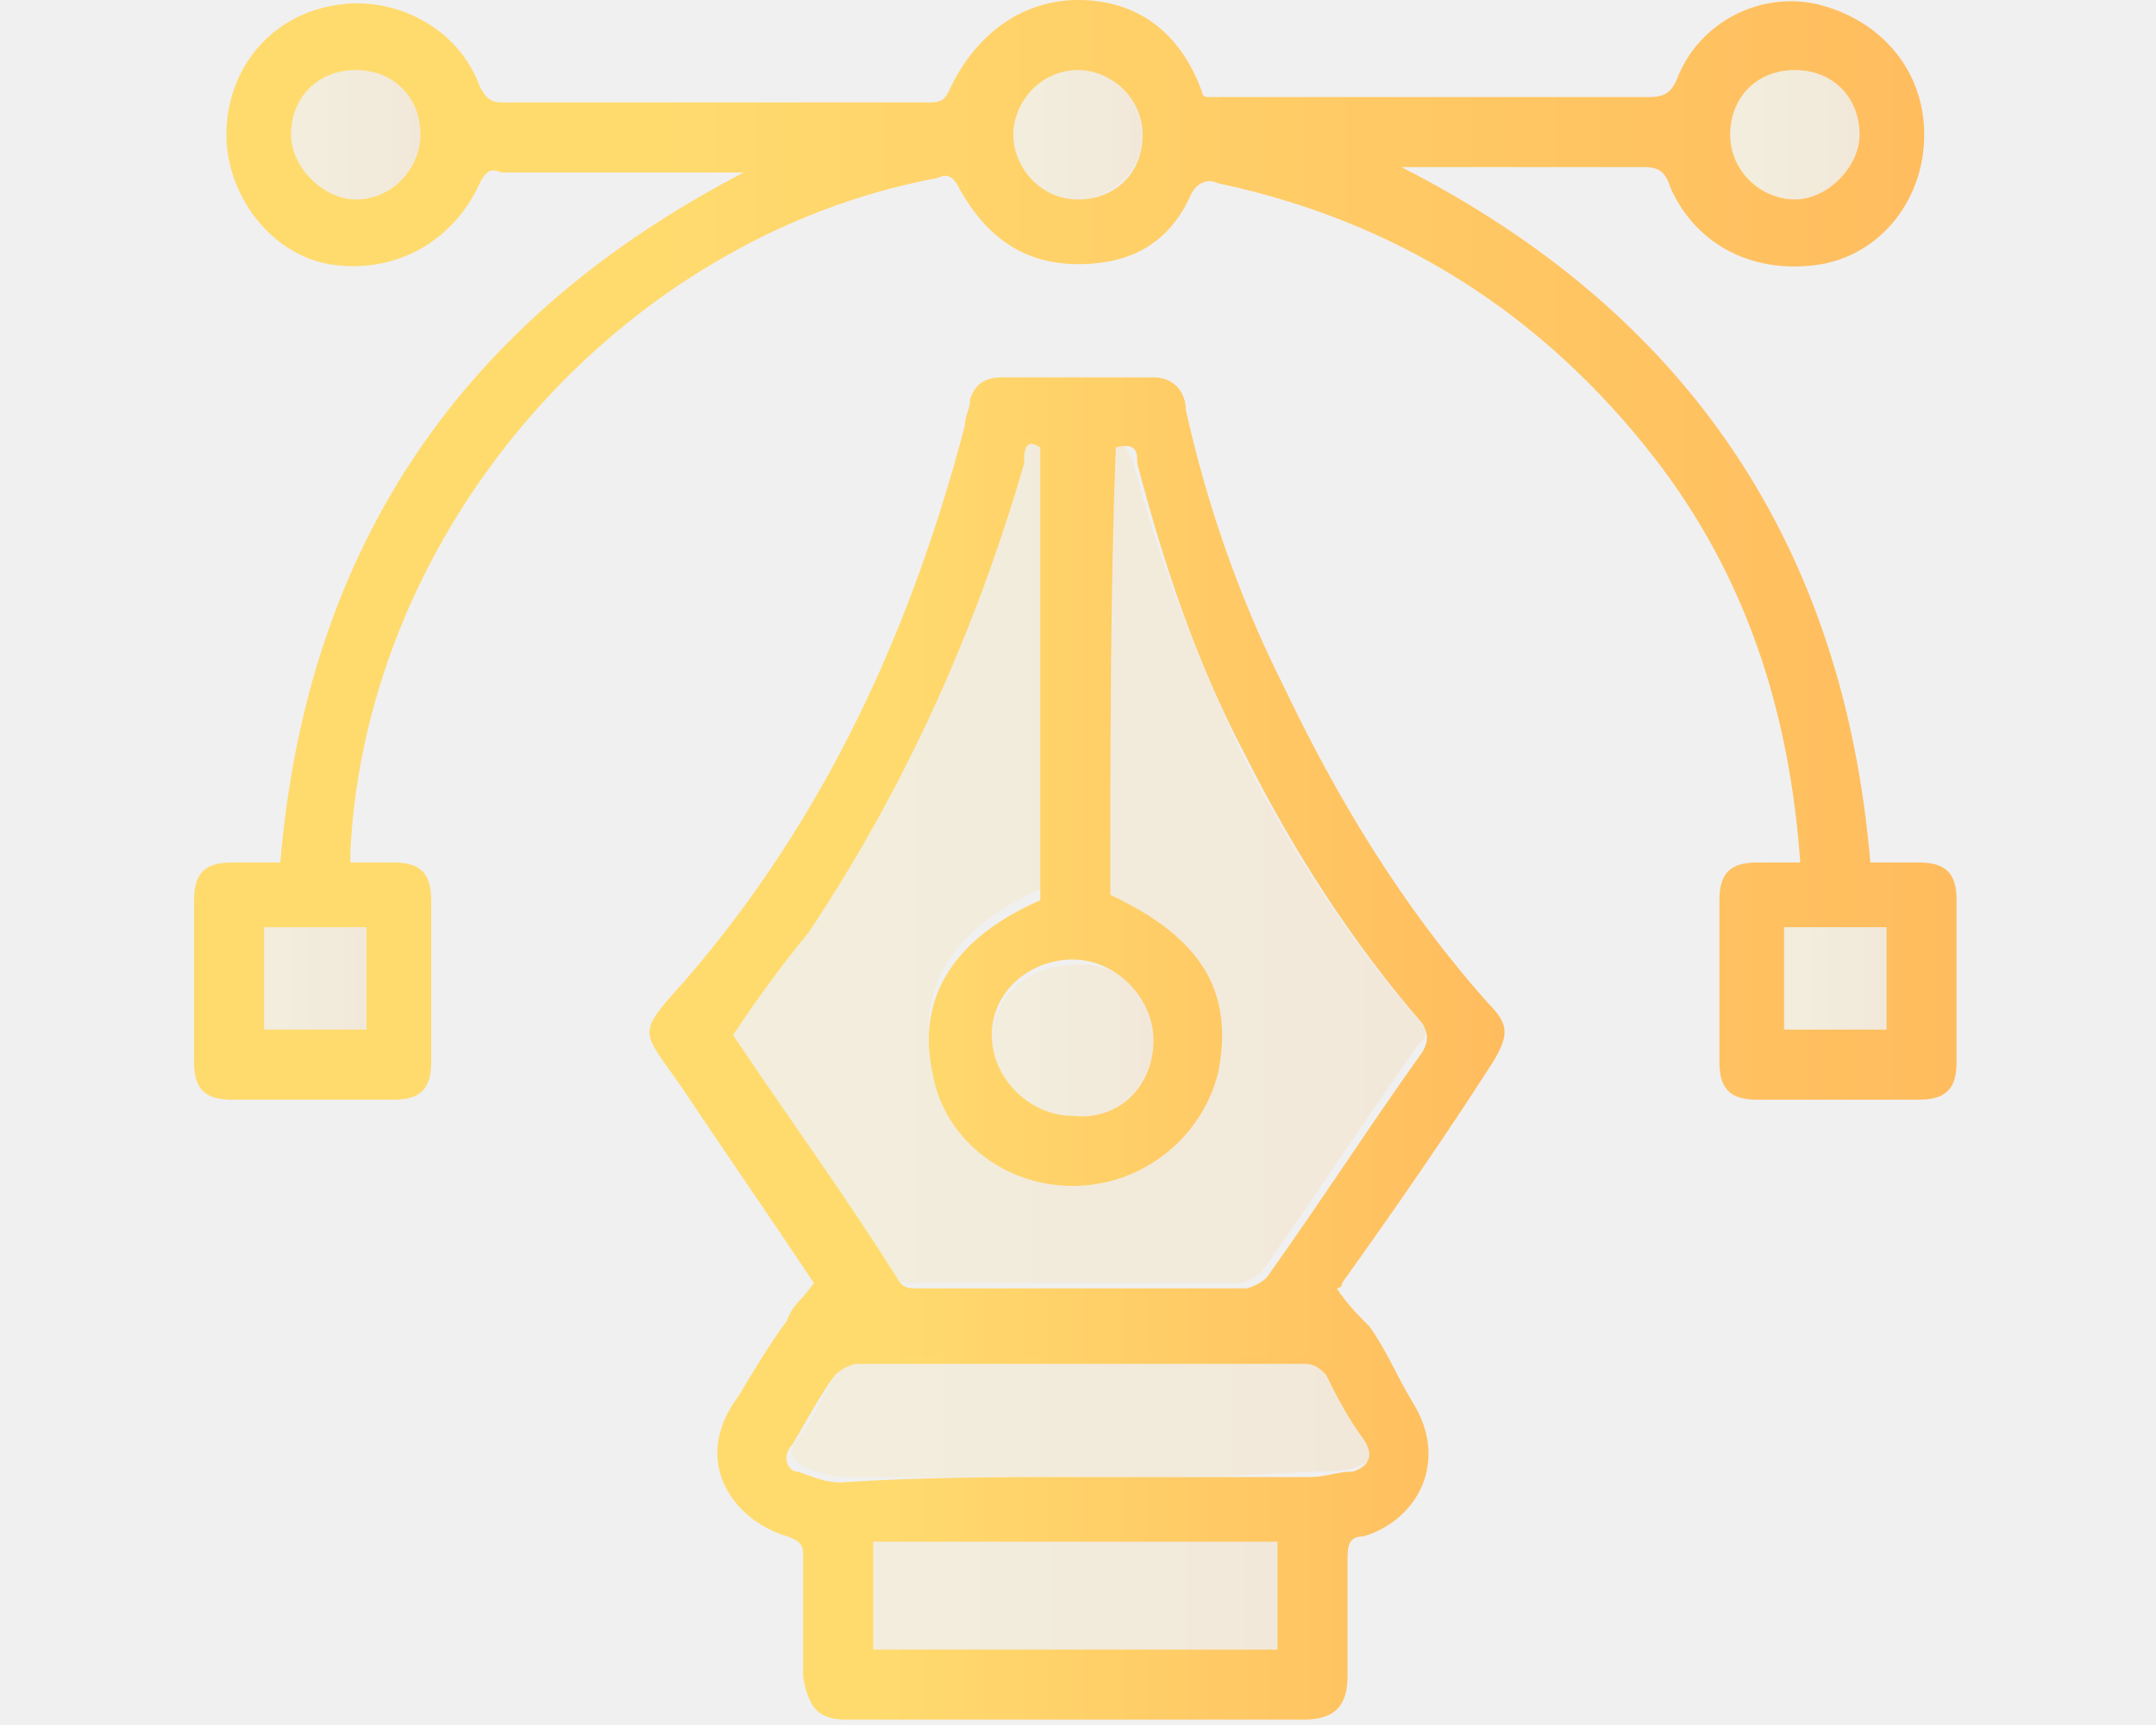
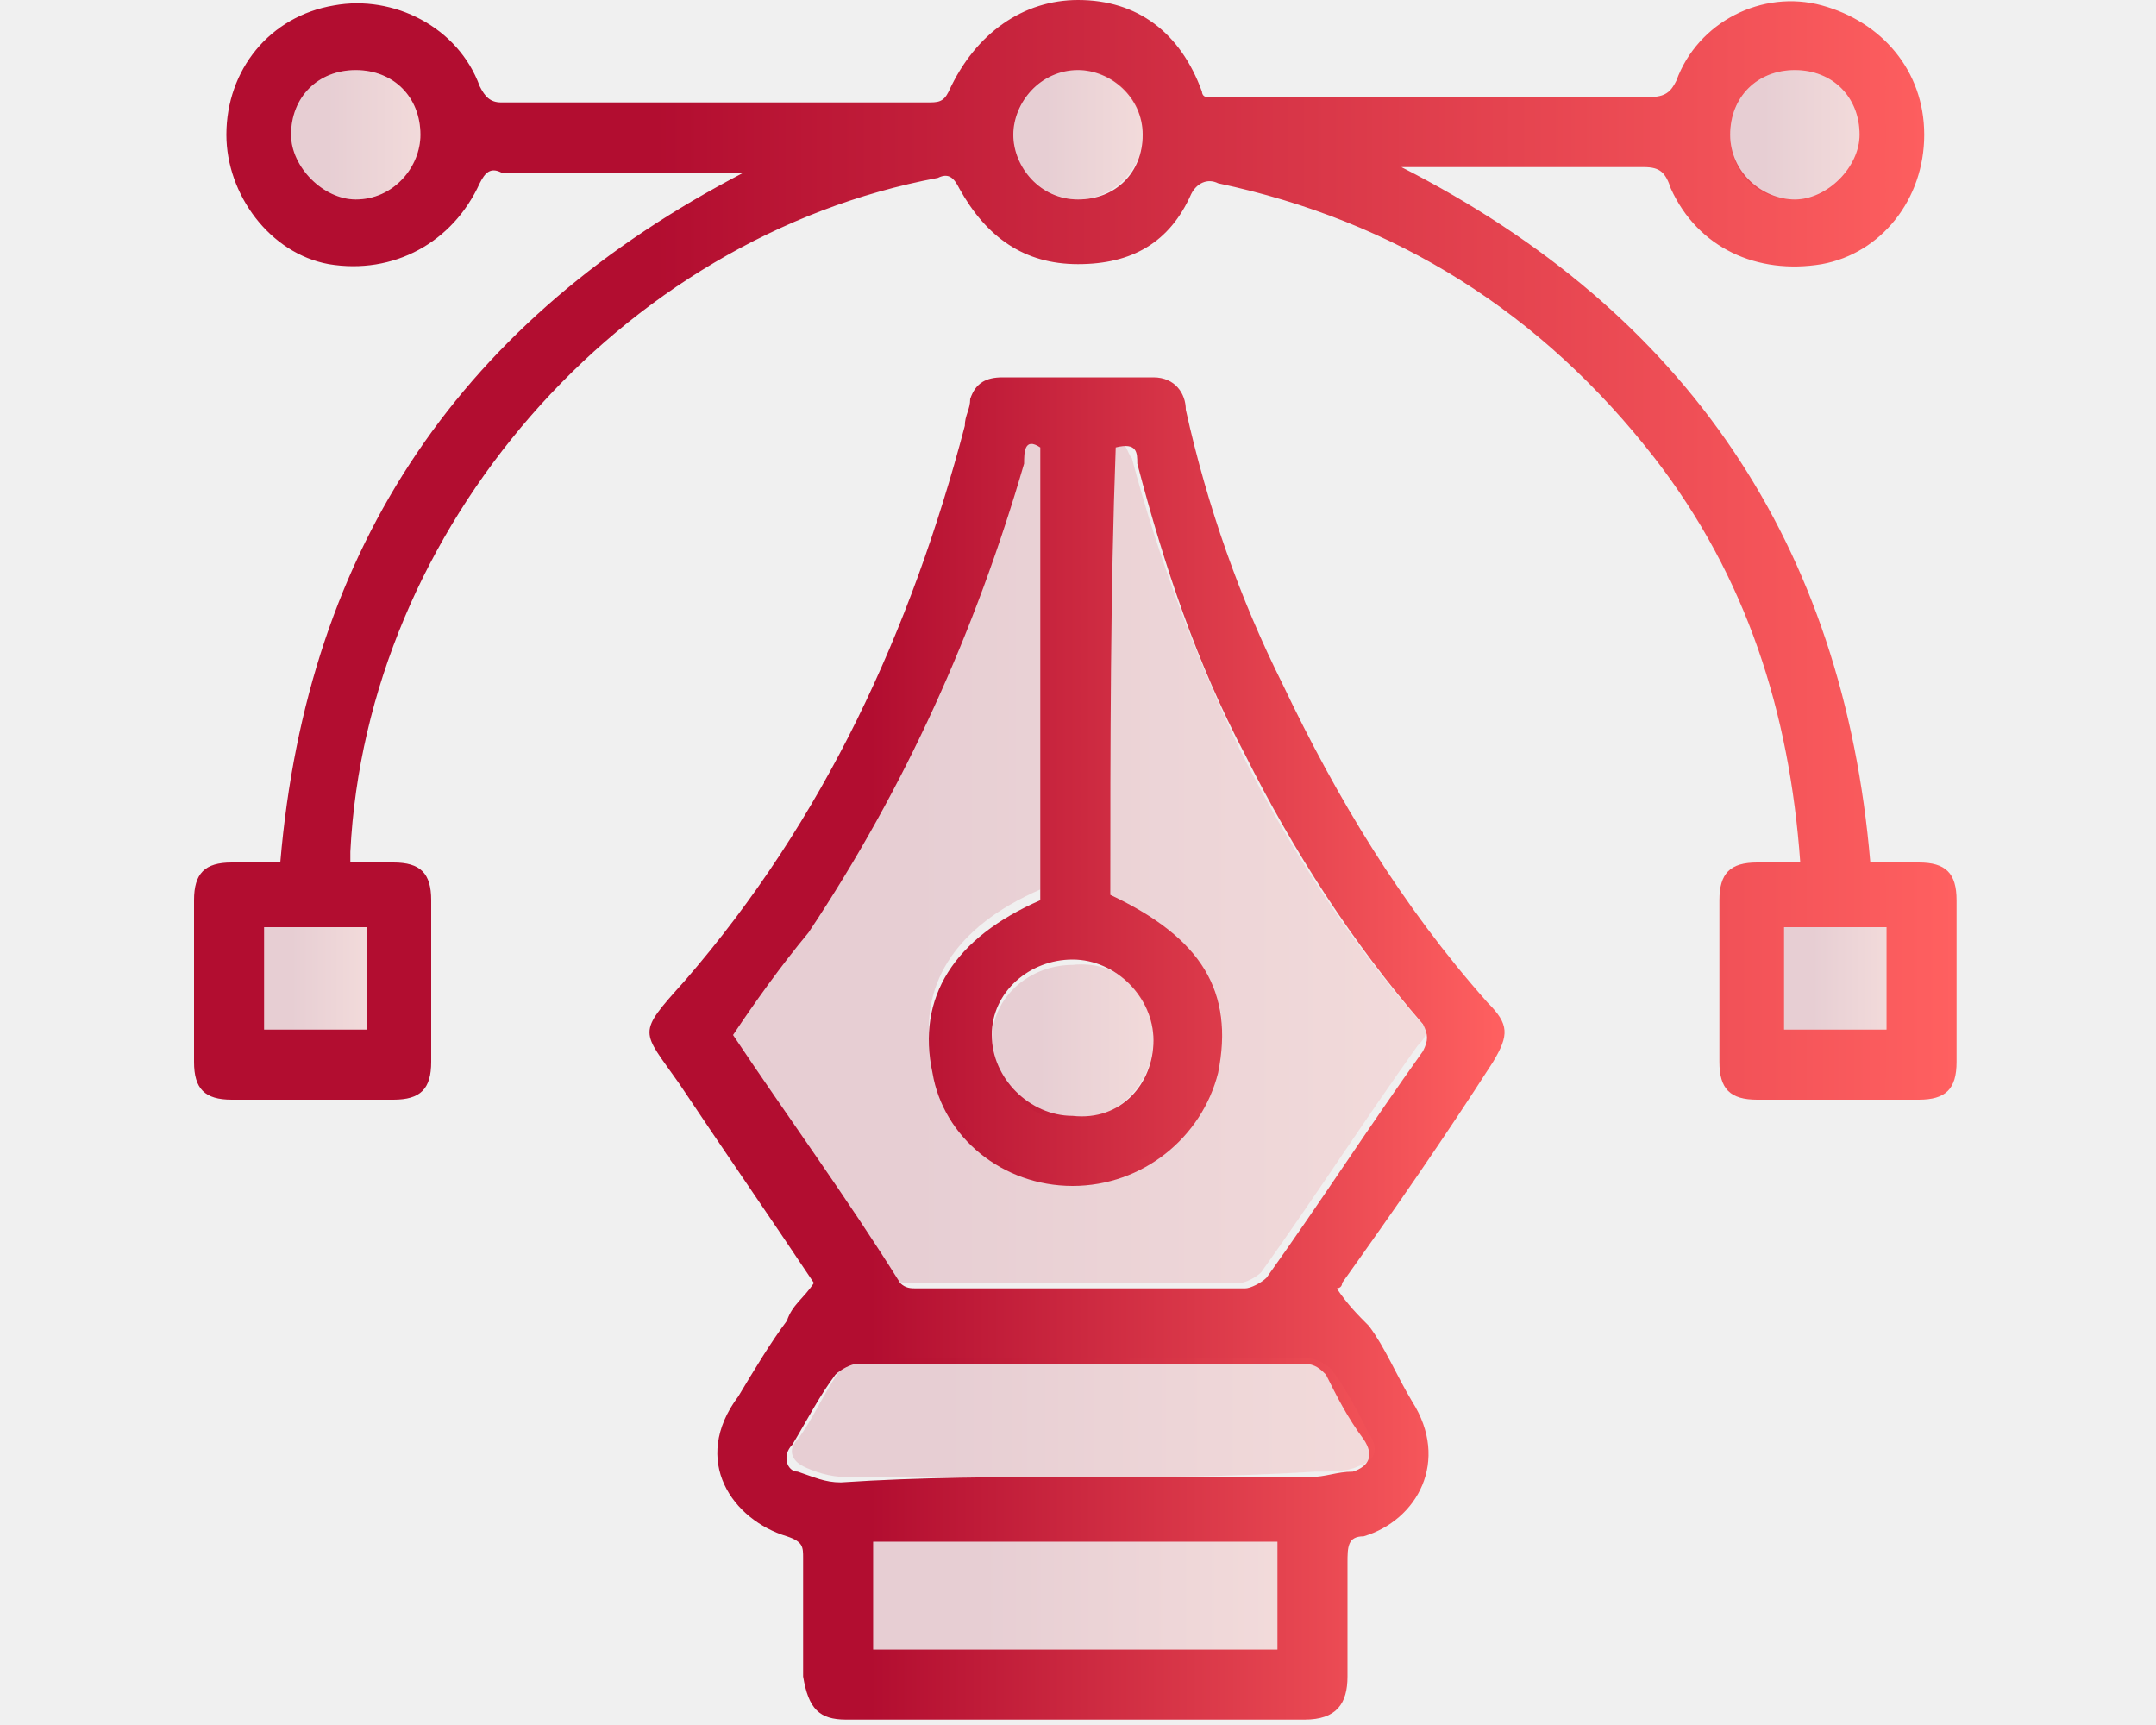
<svg xmlns="http://www.w3.org/2000/svg" version="1.1" id="Layer_1" x="0px" y="0px" viewBox="0 0 40 32" style="enable-background:new 0 0 40 32;" xml:space="preserve">
  <style type="text/css">
	.st0{opacity:0.15;fill-rule:evenodd;clip-rule:evenodd;fill:url(#SVGID_1_);enable-background:new    ;}
	.st1{fill:url(#SVGID_2_);}
	.st2{fill:url(#SVGID_3_);}
	.st3{fill:url(#SVGID_4_);}
	.st4{fill:url(#SVGID_5_);}
	.st5{fill:url(#SVGID_6_);}
	.st6{fill:url(#SVGID_7_);}
	.st7{fill:url(#SVGID_8_);}
	.st8{fill:url(#SVGID_9_);}
	.st9{fill:url(#SVGID_10_);}
	.st10{fill:url(#SVGID_11_);}
- 	.st11{opacity:0.15;fill:url(#SVGID_12_);enable-background:new    ;}
+ 	.st11{opacity:0.15;fill:url(#SVGID_12_);}
	.st12{fill:url(#SVGID_13_);}
- 	.st13{opacity:0.15;fill:url(#SVGID_14_);enable-background:new    ;}
- 	.st14{opacity:0.15;fill:url(#SVGID_15_);enable-background:new    ;}
+ 	.st13{opacity:0.15;fill:url(#SVGID_14_);}
+ 	.st14{opacity:0.15;fill:url(#SVGID_15_);}
	.st15{fill:url(#SVGID_16_);}
	.st16{fill:url(#SVGID_17_);}
	.st17{fill:url(#SVGID_18_);}
	.st18{fill:url(#SVGID_19_);}
	.st19{fill:url(#SVGID_20_);}
	.st20{fill:url(#SVGID_21_);}
	.st21{fill:url(#SVGID_22_);}
	.st22{fill:url(#SVGID_23_);}
	.st23{fill:url(#SVGID_24_);}
- 	.st24{opacity:0.15;fill:url(#SVGID_25_);enable-background:new    ;}
- 	.st25{opacity:0.15;fill:url(#SVGID_26_);enable-background:new    ;}
- 	.st26{opacity:0.15;fill:url(#SVGID_27_);enable-background:new    ;}
+ 	.st24{opacity:0.15;fill:url(#SVGID_25_);}
+ 	.st25{opacity:0.15;fill:url(#SVGID_26_);}
+ 	.st26{opacity:0.15;fill:url(#SVGID_27_);}
	.st27{fill:url(#SVGID_28_);}
	.st28{fill:url(#SVGID_29_);}
- 	.st29{opacity:0.15;fill:url(#SVGID_30_);enable-background:new    ;}
- 	.st30{opacity:0.15;fill:url(#SVGID_31_);enable-background:new    ;}
- 	.st31{opacity:0.15;fill:url(#SVGID_32_);enable-background:new    ;}
- 	.st32{opacity:0.15;fill:url(#SVGID_33_);enable-background:new    ;}
- 	.st33{opacity:0.15;fill:url(#SVGID_34_);enable-background:new    ;}
- 	.st34{opacity:0.15;fill:url(#SVGID_35_);enable-background:new    ;}
- 	.st35{opacity:0.15;fill:url(#SVGID_36_);enable-background:new    ;}
- 	.st36{opacity:0.15;fill:url(#SVGID_37_);enable-background:new    ;}
- 	.st37{opacity:0.15;fill:url(#SVGID_38_);enable-background:new    ;}
+ 	.st29{opacity:0.15;fill:url(#SVGID_30_);}
+ 	.st30{opacity:0.15;fill:url(#SVGID_31_);}
+ 	.st31{opacity:0.15;fill:url(#SVGID_32_);}
+ 	.st32{opacity:0.15;fill:url(#SVGID_33_);}
+ 	.st33{opacity:0.15;fill:url(#SVGID_34_);}
+ 	.st34{opacity:0.15;fill:url(#SVGID_35_);}
+ 	.st35{opacity:0.15;fill:url(#SVGID_36_);}
+ 	.st36{opacity:0.15;fill:url(#SVGID_37_);}
+ 	.st37{opacity:0.15;fill:url(#SVGID_38_);}
	.st38{fill:url(#SVGID_39_);}
- 	.st39{opacity:0.15;fill:url(#SVGID_40_);enable-background:new    ;}
- 	.st40{opacity:0.15;fill:url(#SVGID_41_);enable-background:new    ;}
+ 	.st39{opacity:0.15;fill:url(#SVGID_40_);}
+ 	.st40{opacity:0.15;fill:url(#SVGID_41_);}
	.st41{fill:url(#SVGID_42_);}
	.st42{fill:url(#SVGID_43_);}
	.st43{fill:url(#SVGID_44_);}
	.st44{fill:url(#SVGID_45_);}
	.st45{fill:url(#SVGID_46_);}
	.st46{fill:url(#SVGID_47_);}
	.st47{fill:url(#SVGID_48_);}
- 	.st48{opacity:0.15;fill:url(#SVGID_49_);enable-background:new    ;}
- 	.st49{opacity:0.15;fill:url(#SVGID_50_);enable-background:new    ;}
+ 	.st48{opacity:0.15;fill:url(#SVGID_49_);}
+ 	.st49{opacity:0.15;fill:url(#SVGID_50_);}
	.st50{fill:url(#SVGID_51_);}
	.st51{fill:url(#SVGID_52_);}
	.st52{fill:url(#SVGID_53_);}
	.st53{fill:url(#SVGID_54_);}
- 	.st54{opacity:0.15;fill:url(#SVGID_55_);enable-background:new    ;}
- 	.st55{opacity:0.15;fill:url(#SVGID_56_);enable-background:new    ;}
- 	.st56{opacity:0.15;fill:url(#SVGID_57_);enable-background:new    ;}
- 	.st57{opacity:0.15;fill:url(#SVGID_58_);enable-background:new    ;}
- 	.st58{opacity:0.15;fill:url(#SVGID_59_);enable-background:new    ;}
- 	.st59{opacity:0.15;fill:url(#SVGID_60_);enable-background:new    ;}
- 	.st60{opacity:0.15;fill:url(#SVGID_61_);enable-background:new    ;}
- 	.st61{opacity:0.15;fill:url(#SVGID_62_);enable-background:new    ;}
- 	.st62{opacity:0.15;fill:url(#SVGID_63_);enable-background:new    ;}
- 	.st63{opacity:0.15;fill:url(#SVGID_64_);enable-background:new    ;}
- 	.st64{opacity:0.15;fill:url(#SVGID_65_);enable-background:new    ;}
+ 	.st54{opacity:0.15;fill:url(#SVGID_55_);}
+ 	.st55{opacity:0.15;fill:url(#SVGID_56_);}
+ 	.st56{opacity:0.15;fill:url(#SVGID_57_);}
+ 	.st57{opacity:0.15;fill:url(#SVGID_58_);}
+ 	.st58{opacity:0.15;fill:url(#SVGID_59_);}
+ 	.st59{opacity:0.15;fill:url(#SVGID_60_);}
+ 	.st60{opacity:0.15;fill:url(#SVGID_61_);}
+ 	.st61{opacity:0.15;fill:url(#SVGID_62_);}
+ 	.st62{opacity:0.15;fill:url(#SVGID_63_);}
+ 	.st63{opacity:0.15;fill:url(#SVGID_64_);}
+ 	.st64{opacity:0.15;fill:url(#SVGID_65_);}
	.st65{fill:url(#SVGID_66_);}
	.st66{fill:url(#SVGID_67_);}
	.st67{fill:url(#SVGID_68_);}
	.st68{fill:url(#SVGID_69_);}
	.st69{fill:url(#SVGID_70_);}
	.st70{fill:url(#SVGID_71_);}
	.st71{fill:url(#SVGID_72_);}
	.st72{fill:url(#SVGID_73_);}
	.st73{fill:url(#SVGID_74_);}
	.st74{fill:url(#SVGID_75_);}
	.st75{fill:url(#SVGID_76_);}
	.st76{fill:url(#SVGID_77_);}
	.st77{fill:url(#SVGID_78_);}
	.st78{fill:url(#SVGID_79_);}
- 	.st79{opacity:0.15;fill:url(#SVGID_80_);enable-background:new    ;}
- 	.st80{opacity:0.15;fill:url(#SVGID_81_);enable-background:new    ;}
- 	.st81{opacity:0.15;fill:url(#SVGID_82_);enable-background:new    ;}
- 	.st82{opacity:0.15;fill:url(#SVGID_83_);enable-background:new    ;}
+ 	.st79{opacity:0.15;fill:url(#SVGID_80_);}
+ 	.st80{opacity:0.15;fill:url(#SVGID_81_);}
+ 	.st81{opacity:0.15;fill:url(#SVGID_82_);}
+ 	.st82{opacity:0.15;fill:url(#SVGID_83_);}
	.st83{fill:url(#SVGID_84_);}
	.st84{fill:url(#SVGID_85_);}
	.st85{fill:url(#SVGID_86_);}
	.st86{fill:url(#SVGID_87_);}
	.st87{fill:url(#SVGID_88_);}
	.st88{fill:url(#SVGID_89_);}
	.st89{fill:url(#SVGID_90_);}
	.st90{fill:url(#SVGID_91_);}
	.st91{fill:url(#SVGID_92_);}
	.st92{fill:url(#SVGID_93_);}
	.st93{fill:url(#SVGID_94_);}
- 	.st94{opacity:0.15;fill:url(#SVGID_95_);enable-background:new    ;}
- 	.st95{opacity:0.15;fill:url(#SVGID_96_);enable-background:new    ;}
+ 	.st94{opacity:0.15;fill:url(#SVGID_95_);}
+ 	.st95{opacity:0.15;fill:url(#SVGID_96_);}
	.st96{fill:url(#SVGID_97_);}
	.st97{fill:url(#SVGID_98_);}
- 	.st98{opacity:0.15;fill:url(#SVGID_99_);enable-background:new    ;}
- 	.st99{opacity:0.15;fill:url(#SVGID_100_);enable-background:new    ;}
- 	.st100{opacity:0.15;fill:url(#SVGID_101_);enable-background:new    ;}
- 	.st101{opacity:0.15;fill:url(#SVGID_102_);enable-background:new    ;}
- 	.st102{opacity:0.15;fill:url(#SVGID_103_);enable-background:new    ;}
+ 	.st98{opacity:0.15;fill:url(#SVGID_99_);}
+ 	.st99{opacity:0.15;fill:url(#SVGID_100_);}
+ 	.st100{opacity:0.15;fill:url(#SVGID_101_);}
+ 	.st101{fill:url(#SVGID_102_);}
+ 	.st102{fill:url(#SVGID_103_);}
	.st103{fill:url(#SVGID_104_);}
- 	.st104{fill:url(#SVGID_105_);}
- 	.st105{fill:url(#SVGID_106_);}
- 	.st106{opacity:0.15;fill:url(#SVGID_107_);enable-background:new    ;}
- 	.st107{opacity:0.15;fill:url(#SVGID_108_);enable-background:new    ;}
- 	.st108{opacity:0.15;fill:url(#SVGID_109_);enable-background:new    ;}
+ 	.st104{opacity:0.15;fill:url(#SVGID_105_);}
+ 	.st105{opacity:0.15;fill:url(#SVGID_106_);}
+ 	.st106{opacity:0.15;fill:url(#SVGID_107_);}
+ 	.st107{fill:url(#SVGID_108_);}
+ 	.st108{fill:url(#SVGID_109_);}
+ 	.st109{fill:url(#SVGID_110_);}
+ 	.st110{fill:url(#SVGID_111_);}
+ 	.st111{fill:url(#SVGID_112_);}
+ 	.st112{fill:url(#SVGID_113_);}
+ 	.st113{fill:url(#SVGID_114_);}
+ 	.st114{fill:url(#SVGID_115_);}
+ 	.st115{fill:url(#SVGID_116_);}
+ 	.st116{fill:url(#SVGID_117_);}
+ 	.st117{fill:url(#SVGID_118_);}
+ 	.st118{fill:url(#SVGID_119_);}
+ 	.st119{fill:url(#SVGID_120_);}
+ 	.st120{fill:url(#SVGID_121_);}
+ 	.st121{fill:#1F9BEF;}
+ 	.st122{fill:url(#SVGID_122_);}
+ 	.st123{fill:url(#SVGID_123_);}
+ 	.st124{fill:#FFFFFF;}
+ 	.st125{fill:url(#SVGID_124_);}
+ 	.st126{fill:url(#SVGID_125_);}
+ 	.st127{fill:url(#SVGID_126_);}
+ 	.st128{opacity:0.15;fill:url(#SVGID_127_);enable-background:new    ;}
+ 	.st129{fill:url(#SVGID_128_);}
+ 	.st130{opacity:0.15;fill:url(#SVGID_129_);enable-background:new    ;}
+ 	.st131{opacity:0.15;fill:url(#SVGID_130_);enable-background:new    ;}
+ 	.st132{fill:url(#SVGID_131_);}
+ 	.st133{fill:url(#SVGID_132_);}
+ 	.st134{fill:url(#SVGID_133_);}
+ 	.st135{fill:url(#SVGID_134_);}
+ 	.st136{fill:url(#SVGID_135_);}
+ 	.st137{fill:url(#SVGID_136_);}
+ 	.st138{fill:url(#SVGID_137_);}
+ 	.st139{fill:url(#SVGID_138_);}
+ 	.st140{fill:url(#SVGID_139_);}
+ 	.st141{opacity:0.15;fill:url(#SVGID_140_);enable-background:new    ;}
+ 	.st142{opacity:0.15;fill:url(#SVGID_141_);enable-background:new    ;}
+ 	.st143{opacity:0.15;fill:url(#SVGID_142_);enable-background:new    ;}
+ 	.st144{fill:url(#SVGID_143_);}
+ 	.st145{fill:url(#SVGID_144_);}
+ 	.st146{opacity:0.15;fill:url(#SVGID_145_);enable-background:new    ;}
+ 	.st147{opacity:0.15;fill:url(#SVGID_146_);enable-background:new    ;}
+ 	.st148{opacity:0.15;fill:url(#SVGID_147_);enable-background:new    ;}
+ 	.st149{opacity:0.15;fill:url(#SVGID_148_);enable-background:new    ;}
+ 	.st150{opacity:0.15;fill:url(#SVGID_149_);enable-background:new    ;}
+ 	.st151{opacity:0.15;fill:url(#SVGID_150_);enable-background:new    ;}
+ 	.st152{opacity:0.15;fill:url(#SVGID_151_);enable-background:new    ;}
+ 	.st153{opacity:0.15;fill:url(#SVGID_152_);enable-background:new    ;}
+ 	.st154{opacity:0.15;fill:url(#SVGID_153_);enable-background:new    ;}
+ 	.st155{fill:url(#SVGID_154_);}
+ 	.st156{opacity:0.15;fill:url(#SVGID_155_);enable-background:new    ;}
+ 	.st157{opacity:0.15;fill:url(#SVGID_156_);enable-background:new    ;}
+ 	.st158{fill:url(#SVGID_157_);}
+ 	.st159{fill:url(#SVGID_158_);}
+ 	.st160{fill:url(#SVGID_159_);}
+ 	.st161{fill:url(#SVGID_160_);}
+ 	.st162{fill:url(#SVGID_161_);}
+ 	.st163{fill:url(#SVGID_162_);}
+ 	.st164{fill:url(#SVGID_163_);}
+ 	.st165{opacity:0.15;fill:url(#SVGID_164_);enable-background:new    ;}
+ 	.st166{opacity:0.15;fill:url(#SVGID_165_);enable-background:new    ;}
+ 	.st167{fill:url(#SVGID_166_);}
+ 	.st168{fill:url(#SVGID_167_);}
+ 	.st169{fill:url(#SVGID_168_);}
+ 	.st170{fill:url(#SVGID_169_);}
+ 	.st171{opacity:0.15;fill:url(#SVGID_170_);enable-background:new    ;}
+ 	.st172{opacity:0.15;fill:url(#SVGID_171_);enable-background:new    ;}
+ 	.st173{opacity:0.15;fill:url(#SVGID_172_);enable-background:new    ;}
+ 	.st174{opacity:0.15;fill:url(#SVGID_173_);enable-background:new    ;}
+ 	.st175{opacity:0.15;fill:url(#SVGID_174_);enable-background:new    ;}
+ 	.st176{opacity:0.15;fill:url(#SVGID_175_);enable-background:new    ;}
+ 	.st177{opacity:0.15;fill:url(#SVGID_176_);enable-background:new    ;}
+ 	.st178{opacity:0.15;fill:url(#SVGID_177_);enable-background:new    ;}
+ 	.st179{opacity:0.15;fill:url(#SVGID_178_);enable-background:new    ;}
+ 	.st180{opacity:0.15;fill:url(#SVGID_179_);enable-background:new    ;}
+ 	.st181{opacity:0.15;fill:url(#SVGID_180_);enable-background:new    ;}
+ 	.st182{fill:url(#SVGID_181_);}
+ 	.st183{fill:url(#SVGID_182_);}
+ 	.st184{fill:url(#SVGID_183_);}
+ 	.st185{fill:url(#SVGID_184_);}
+ 	.st186{fill:url(#SVGID_185_);}
+ 	.st187{fill:url(#SVGID_186_);}
+ 	.st188{fill:url(#SVGID_187_);}
+ 	.st189{fill:url(#SVGID_188_);}
+ 	.st190{fill:url(#SVGID_189_);}
+ 	.st191{fill:url(#SVGID_190_);}
+ 	.st192{fill:url(#SVGID_191_);}
+ 	.st193{fill:url(#SVGID_192_);}
+ 	.st194{fill:url(#SVGID_193_);}
+ 	.st195{fill:url(#SVGID_194_);}
+ 	.st196{opacity:0.15;fill:url(#SVGID_195_);enable-background:new    ;}
+ 	.st197{opacity:0.15;fill:url(#SVGID_196_);enable-background:new    ;}
+ 	.st198{opacity:0.15;fill:url(#SVGID_197_);enable-background:new    ;}
+ 	.st199{opacity:0.15;fill:url(#SVGID_198_);enable-background:new    ;}
+ 	.st200{fill:url(#SVGID_199_);}
+ 	.st201{fill:url(#SVGID_200_);}
+ 	.st202{fill:url(#SVGID_201_);}
+ 	.st203{fill:url(#SVGID_202_);}
+ 	.st204{fill:url(#SVGID_203_);}
+ 	.st205{fill:url(#SVGID_204_);}
+ 	.st206{fill:url(#SVGID_205_);}
+ 	.st207{fill:url(#SVGID_206_);}
+ 	.st208{fill:url(#SVGID_207_);}
+ 	.st209{fill:url(#SVGID_208_);}
+ 	.st210{fill:url(#SVGID_209_);}
+ 	.st211{opacity:0.15;fill:url(#SVGID_210_);enable-background:new    ;}
+ 	.st212{opacity:0.15;fill:url(#SVGID_211_);enable-background:new    ;}
+ 	.st213{fill:url(#SVGID_212_);}
+ 	.st214{fill:url(#SVGID_213_);}
+ 	.st215{opacity:0.15;fill:url(#SVGID_214_);enable-background:new    ;}
+ 	.st216{opacity:0.15;fill:url(#SVGID_215_);enable-background:new    ;}
+ 	.st217{opacity:0.15;fill:url(#SVGID_216_);enable-background:new    ;}
+ 	.st218{fill:url(#SVGID_217_);}
+ 	.st219{fill:url(#SVGID_218_);}
+ 	.st220{fill:url(#SVGID_219_);}
+ 	.st221{opacity:0.15;fill:url(#SVGID_220_);enable-background:new    ;}
+ 	.st222{opacity:0.15;fill:url(#SVGID_221_);enable-background:new    ;}
+ 	.st223{opacity:0.15;fill:url(#SVGID_222_);enable-background:new    ;}
+ 	.st224{fill:url(#SVGID_223_);}
+ 	.st225{fill:url(#SVGID_224_);}
+ 	.st226{fill:url(#SVGID_225_);}
+ 	.st227{fill:url(#SVGID_226_);}
+ 	.st228{fill:url(#SVGID_227_);}
+ 	.st229{fill:url(#SVGID_228_);}
+ 	.st230{fill:url(#SVGID_229_);}
+ 	.st231{fill:url(#SVGID_230_);}
+ 	.st232{fill:url(#SVGID_231_);}
+ 	.st233{fill:url(#SVGID_232_);}
+ 	.st234{fill:url(#SVGID_233_);}
+ 	.st235{fill:url(#SVGID_234_);}
+ 	.st236{fill:url(#SVGID_235_);}
+ 	.st237{fill:url(#SVGID_236_);}
+ 	.st238{fill:url(#SVGID_237_);}
+ 	.st239{fill:url(#SVGID_238_);}
+ 	.st240{fill:#141312;}
+ 	.st241{fill:url(#SVGID_239_);}
+ 	.st242{fill:url(#SVGID_240_);}
</style>
  <linearGradient id="SVGID_1_" gradientUnits="userSpaceOnUse" x1="3.627" y1="10.215" x2="36.302" y2="10.215">
-     <stop offset="0.259" style="stop-color:#FFDB6E" />
-     <stop offset="1" style="stop-color:#FFBC5E" />
+     <stop offset="0.259" style="stop-color:#B20D30" />
+     <stop offset="1" style="stop-color:#FF6060" />
  </linearGradient>
  <path style="fill:url(#SVGID_1_);" d="M33.4,16c-0.2-2.8-1-5.3-2.7-7.5c-2.1-2.7-4.8-4.4-8.1-5.1c-0.2-0.1-0.4,0-0.5,0.2  C21.7,4.5,21,4.9,20,4.9c-1,0-1.7-0.5-2.2-1.4c-0.1-0.2-0.2-0.3-0.4-0.2C11.5,4.4,6.8,9.8,6.5,15.8c0,0,0,0.1,0,0.2  c0.3,0,0.5,0,0.8,0c0.5,0,0.7,0.2,0.7,0.7c0,1,0,2,0,3c0,0.5-0.2,0.7-0.7,0.7c-1,0-2,0-3,0c-0.5,0-0.7-0.2-0.7-0.7c0-1,0-2,0-3  c0-0.5,0.2-0.7,0.7-0.7c0.3,0,0.6,0,0.9,0c0.5-5.9,3.4-10.1,8.6-12.8c-0.2,0-0.3,0-0.4,0c-1.4,0-2.7,0-4.1,0C9.1,3.1,9,3.2,8.9,3.4  C8.4,4.5,7.3,5.1,6.1,4.9C5,4.7,4.2,3.6,4.2,2.5c0-1.2,0.8-2.2,2-2.4c1.1-0.2,2.3,0.4,2.7,1.5C9,1.8,9.1,1.9,9.3,1.9  c2.6,0,5.3,0,7.9,0c0.2,0,0.3,0,0.4-0.2C18.1,0.6,19,0,20,0c1.1,0,1.9,0.6,2.3,1.7c0,0,0,0.1,0.1,0.1c0.1,0,0.3,0,0.4,0  c2.6,0,5.2,0,7.8,0c0.3,0,0.4-0.1,0.5-0.3c0.4-1.1,1.6-1.7,2.7-1.4c1.1,0.3,1.9,1.2,1.9,2.4c0,1.2-0.8,2.2-1.9,2.4  c-1.2,0.2-2.3-0.3-2.8-1.4c-0.1-0.3-0.2-0.4-0.5-0.4c-1.4,0-2.7,0-4.1,0c-0.1,0-0.2,0-0.4,0c5.3,2.7,8.2,7,8.7,12.9  c0.3,0,0.6,0,0.9,0c0.5,0,0.7,0.2,0.7,0.7c0,1,0,2,0,3c0,0.5-0.2,0.7-0.7,0.7c-1,0-2,0-3,0c-0.5,0-0.7-0.2-0.7-0.7c0-1,0-2,0-3  c0-0.5,0.2-0.7,0.7-0.7C32.9,16,33.1,16,33.4,16z M33.3,1.3c-0.7,0-1.2,0.5-1.2,1.2c0,0.7,0.6,1.2,1.2,1.2c0.6,0,1.2-0.6,1.2-1.2  C34.5,1.8,34,1.3,33.3,1.3z M6.6,1.3c-0.7,0-1.2,0.5-1.2,1.2c0,0.6,0.6,1.2,1.2,1.2c0.7,0,1.2-0.6,1.2-1.2C7.8,1.8,7.3,1.3,6.6,1.3z   M20,1.3c-0.7,0-1.2,0.6-1.2,1.2c0,0.6,0.5,1.2,1.2,1.2c0.7,0,1.2-0.5,1.2-1.2C21.2,1.8,20.6,1.3,20,1.3z M6.8,17.2  c-0.7,0-1.3,0-1.9,0c0,0.6,0,1.3,0,1.9c0.6,0,1.3,0,1.9,0C6.8,18.5,6.8,17.9,6.8,17.2z M33.1,19.1c0.6,0,1.3,0,1.9,0  c0-0.6,0-1.3,0-1.9c-0.6,0-1.3,0-1.9,0c0,0.5,0,1,0,1.5C33.1,18.9,33.1,19,33.1,19.1z" />
  <linearGradient id="SVGID_2_" gradientUnits="userSpaceOnUse" x1="12.041" y1="19.426" x2="27.899" y2="19.426">
-     <stop offset="0.259" style="stop-color:#FFDB6E" />
-     <stop offset="1" style="stop-color:#FFBC5E" />
+     <stop offset="0.259" style="stop-color:#B20D30" />
+     <stop offset="1" style="stop-color:#FF6060" />
  </linearGradient>
  <path class="st1" d="M15.1,23.8c-0.8-1.2-1.7-2.5-2.5-3.7c-0.7-1-0.8-0.9,0.1-1.9c2.6-3,4.2-6.5,5.2-10.3c0-0.2,0.1-0.3,0.1-0.5  C18.1,7.1,18.3,7,18.6,7c0.9,0,1.8,0,2.8,0c0.4,0,0.6,0.3,0.6,0.6c0.4,1.8,1,3.5,1.8,5.1c1,2.1,2.2,4.1,3.8,5.9  c0.4,0.4,0.4,0.6,0.1,1.1c-0.9,1.4-1.8,2.7-2.8,4.1c0,0.1-0.1,0.1-0.1,0.1c0.2,0.3,0.4,0.5,0.6,0.7c0.3,0.4,0.5,0.9,0.8,1.4  c0.7,1.1,0.1,2.2-0.9,2.5C25,28.5,25,28.7,25,29c0,0.7,0,1.4,0,2.1c0,0.5-0.2,0.8-0.8,0.8c-2.8,0-5.7,0-8.5,0  c-0.5,0-0.7-0.2-0.8-0.8c0-0.7,0-1.5,0-2.2c0-0.2,0-0.3-0.3-0.4c-1-0.3-1.8-1.4-0.9-2.6c0.3-0.5,0.6-1,0.9-1.4  C14.7,24.2,14.9,24.1,15.1,23.8z M20.6,16.6c1.7,0.8,2.3,1.8,2,3.3c-0.3,1.2-1.4,2.1-2.7,2.1c-1.3,0-2.4-0.9-2.6-2.1  c-0.3-1.4,0.4-2.5,2-3.2c0-2.8,0-5.6,0-8.4C19,8.1,19,8.4,19,8.6c-0.9,3.1-2.2,6-4,8.7c-0.5,0.6-1,1.3-1.4,1.9c1,1.5,2.1,3,3.1,4.6  c0.1,0.1,0.2,0.1,0.3,0.1c2,0,4.1,0,6.1,0c0.1,0,0.3-0.1,0.4-0.2c1-1.4,1.9-2.8,2.9-4.2c0.1-0.2,0.1-0.3,0-0.5  c-1.3-1.5-2.4-3.2-3.3-5c-0.9-1.7-1.5-3.5-2-5.4c0-0.2,0-0.4-0.4-0.3C20.6,11,20.6,13.8,20.6,16.6z M20,27.4c1.4,0,2.9,0,4.3,0  c0.3,0,0.5-0.1,0.8-0.1c0.3-0.1,0.4-0.3,0.2-0.6c-0.3-0.4-0.5-0.8-0.7-1.2c-0.1-0.1-0.2-0.2-0.4-0.2c-2.8,0-5.5,0-8.3,0  c-0.1,0-0.3,0.1-0.4,0.2c-0.3,0.4-0.5,0.8-0.8,1.3c-0.2,0.2-0.1,0.5,0.1,0.5c0.3,0.1,0.5,0.2,0.8,0.2C17.1,27.4,18.5,27.4,20,27.4z   M16.2,30.6c2.5,0,5,0,7.5,0c0-0.7,0-1.3,0-2c-2.5,0-5,0-7.5,0c0,0.1,0,0.2,0,0.4C16.2,29.5,16.2,30.1,16.2,30.6z M21.4,19.3  c0-0.8-0.7-1.5-1.5-1.5c-0.8,0-1.5,0.6-1.5,1.4c0,0.8,0.7,1.5,1.5,1.5C20.8,20.8,21.4,20.1,21.4,19.3z" />
  <linearGradient id="SVGID_3_" gradientUnits="userSpaceOnUse" x1="32.09" y1="2.488" x2="34.496" y2="2.488">
-     <stop offset="0.259" style="stop-color:#FFDB6E" />
-     <stop offset="1" style="stop-color:#FFBC5E" />
-   </linearGradient>
-   <path style="opacity:0.15;fill:url(#SVGID_3_);enable-background:new    ;" d="M33.3,1.3c0.7,0,1.2,0.5,1.2,1.2  c0,0.6-0.5,1.2-1.2,1.2c-0.7,0-1.2-0.5-1.2-1.2C32.1,1.8,32.6,1.3,33.3,1.3z" />
+     <stop offset="0.259" style="stop-color:#B20D30" />
+     <stop offset="1" style="stop-color:#FF6060" />
+   </linearGradient>
+   <path style="opacity:0.15;fill:url(#SVGID_3_);" d="M33.3,1.3c0.7,0,1.2,0.5,1.2,1.2c0,0.6-0.5,1.2-1.2,1.2c-0.7,0-1.2-0.5-1.2-1.2  C32.1,1.8,32.6,1.3,33.3,1.3z" />
  <linearGradient id="SVGID_4_" gradientUnits="userSpaceOnUse" x1="5.435" y1="2.488" x2="7.841" y2="2.488">
-     <stop offset="0.259" style="stop-color:#FFDB6E" />
-     <stop offset="1" style="stop-color:#FFBC5E" />
-   </linearGradient>
-   <path style="opacity:0.15;fill:url(#SVGID_4_);enable-background:new    ;" d="M6.6,1.3c0.7,0,1.2,0.5,1.2,1.2  c0,0.7-0.6,1.2-1.2,1.2C6,3.7,5.4,3.2,5.4,2.5C5.4,1.8,5.9,1.3,6.6,1.3z" />
+     <stop offset="0.259" style="stop-color:#B20D30" />
+     <stop offset="1" style="stop-color:#FF6060" />
+   </linearGradient>
+   <path style="opacity:0.15;fill:url(#SVGID_4_);" d="M6.6,1.3c0.7,0,1.2,0.5,1.2,1.2c0,0.7-0.6,1.2-1.2,1.2C6,3.7,5.4,3.2,5.4,2.5  C5.4,1.8,5.9,1.3,6.6,1.3z" />
  <linearGradient id="SVGID_5_" gradientUnits="userSpaceOnUse" x1="18.763" y1="2.488" x2="21.168" y2="2.488">
-     <stop offset="0.259" style="stop-color:#FFDB6E" />
-     <stop offset="1" style="stop-color:#FFBC5E" />
-   </linearGradient>
-   <path style="opacity:0.15;fill:url(#SVGID_5_);enable-background:new    ;" d="M20,1.3c0.7,0,1.2,0.5,1.2,1.2c0,0.7-0.6,1.2-1.2,1.2  c-0.6,0-1.2-0.5-1.2-1.2C18.8,1.8,19.3,1.3,20,1.3z" />
+     <stop offset="0.259" style="stop-color:#B20D30" />
+     <stop offset="1" style="stop-color:#FF6060" />
+   </linearGradient>
+   <path style="opacity:0.15;fill:url(#SVGID_5_);" d="M20,1.3c0.7,0,1.2,0.5,1.2,1.2c0,0.7-0.6,1.2-1.2,1.2c-0.6,0-1.2-0.5-1.2-1.2  C18.8,1.8,19.3,1.3,20,1.3z" />
  <linearGradient id="SVGID_6_" gradientUnits="userSpaceOnUse" x1="4.901" y1="18.184" x2="6.795" y2="18.184">
-     <stop offset="0.259" style="stop-color:#FFDB6E" />
-     <stop offset="1" style="stop-color:#FFBC5E" />
-   </linearGradient>
-   <path style="opacity:0.15;fill:url(#SVGID_6_);enable-background:new    ;" d="M6.8,17.2c0,0.6,0,1.2,0,1.9c-0.6,0-1.2,0-1.9,0  c0-0.6,0-1.2,0-1.9C5.5,17.2,6.1,17.2,6.8,17.2z" />
+     <stop offset="0.259" style="stop-color:#B20D30" />
+     <stop offset="1" style="stop-color:#FF6060" />
+   </linearGradient>
+   <path style="opacity:0.15;fill:url(#SVGID_6_);" d="M6.8,17.2c0,0.6,0,1.2,0,1.9c-0.6,0-1.2,0-1.9,0c0-0.6,0-1.2,0-1.9  C5.5,17.2,6.1,17.2,6.8,17.2z" />
  <linearGradient id="SVGID_7_" gradientUnits="userSpaceOnUse" x1="33.122" y1="18.188" x2="35.03" y2="18.188">
-     <stop offset="0.259" style="stop-color:#FFDB6E" />
-     <stop offset="1" style="stop-color:#FFBC5E" />
-   </linearGradient>
-   <path style="opacity:0.15;fill:url(#SVGID_7_);enable-background:new    ;" d="M33.1,19.1c0-0.1,0-0.2,0-0.4c0-0.5,0-1,0-1.5  c0.7,0,1.3,0,1.9,0c0,0.6,0,1.3,0,1.9C34.4,19.1,33.8,19.1,33.1,19.1z" />
+     <stop offset="0.259" style="stop-color:#B20D30" />
+     <stop offset="1" style="stop-color:#FF6060" />
+   </linearGradient>
+   <path style="opacity:0.15;fill:url(#SVGID_7_);" d="M33.1,19.1c0-0.1,0-0.2,0-0.4c0-0.5,0-1,0-1.5c0.7,0,1.3,0,1.9,0  c0,0.6,0,1.3,0,1.9C34.4,19.1,33.8,19.1,33.1,19.1z" />
  <linearGradient id="SVGID_8_" gradientUnits="userSpaceOnUse" x1="13.47" y1="16.079" x2="26.411" y2="16.079">
-     <stop offset="0.259" style="stop-color:#FFDB6E" />
-     <stop offset="1" style="stop-color:#FFBC5E" />
-   </linearGradient>
-   <path style="opacity:0.15;fill:url(#SVGID_8_);enable-background:new    ;" d="M20.6,16.6c0-2.8,0-5.6,0-8.4  c0.3-0.1,0.3,0.2,0.4,0.3c0.5,1.9,1.2,3.7,2,5.4c0.9,1.8,2,3.5,3.3,5c0.2,0.2,0.2,0.3,0,0.5c-1,1.4-1.9,2.8-2.9,4.2  c-0.1,0.1-0.3,0.2-0.4,0.2c-2,0-4.1,0-6.1,0c-0.1,0-0.3,0-0.3-0.1c-1-1.5-2.1-3-3.1-4.6c0.5-0.6,1-1.3,1.4-1.9  c1.9-2.7,3.2-5.6,4-8.7c0-0.2,0-0.5,0.4-0.4c0,2.8,0,5.6,0,8.4c-1.6,0.7-2.3,1.8-2,3.2c0.2,1.2,1.4,2.1,2.6,2.1  c1.3,0,2.4-0.9,2.7-2.1C22.9,18.5,22.3,17.4,20.6,16.6z" />
+     <stop offset="0.259" style="stop-color:#B20D30" />
+     <stop offset="1" style="stop-color:#FF6060" />
+   </linearGradient>
+   <path style="opacity:0.15;fill:url(#SVGID_8_);" d="M20.6,16.6c0-2.8,0-5.6,0-8.4c0.3-0.1,0.3,0.2,0.4,0.3c0.5,1.9,1.2,3.7,2,5.4  c0.9,1.8,2,3.5,3.3,5c0.2,0.2,0.2,0.3,0,0.5c-1,1.4-1.9,2.8-2.9,4.2c-0.1,0.1-0.3,0.2-0.4,0.2c-2,0-4.1,0-6.1,0  c-0.1,0-0.3,0-0.3-0.1c-1-1.5-2.1-3-3.1-4.6c0.5-0.6,1-1.3,1.4-1.9c1.9-2.7,3.2-5.6,4-8.7c0-0.2,0-0.5,0.4-0.4c0,2.8,0,5.6,0,8.4  c-1.6,0.7-2.3,1.8-2,3.2c0.2,1.2,1.4,2.1,2.6,2.1c1.3,0,2.4-0.9,2.7-2.1C22.9,18.5,22.3,17.4,20.6,16.6z" />
  <linearGradient id="SVGID_9_" gradientUnits="userSpaceOnUse" x1="14.629" y1="26.273" x2="25.301" y2="26.273">
-     <stop offset="0.259" style="stop-color:#FFDB6E" />
-     <stop offset="1" style="stop-color:#FFBC5E" />
-   </linearGradient>
-   <path style="opacity:0.15;fill:url(#SVGID_9_);enable-background:new    ;" d="M20,27.4c-1.4,0-2.9,0-4.3,0c-0.3,0-0.6-0.1-0.8-0.2  c-0.2-0.1-0.3-0.3-0.1-0.5c0.3-0.4,0.5-0.9,0.8-1.3c0.1-0.1,0.2-0.2,0.4-0.2c2.8,0,5.5,0,8.3,0c0.1,0,0.3,0.1,0.4,0.2  c0.3,0.4,0.5,0.8,0.7,1.2c0.2,0.3,0.1,0.5-0.2,0.6c-0.2,0.1-0.5,0.1-0.8,0.1C22.8,27.4,21.4,27.4,20,27.4z" />
+     <stop offset="0.259" style="stop-color:#B20D30" />
+     <stop offset="1" style="stop-color:#FF6060" />
+   </linearGradient>
+   <path style="opacity:0.15;fill:url(#SVGID_9_);" d="M20,27.4c-1.4,0-2.9,0-4.3,0c-0.3,0-0.6-0.1-0.8-0.2c-0.2-0.1-0.3-0.3-0.1-0.5  c0.3-0.4,0.5-0.9,0.8-1.3c0.1-0.1,0.2-0.2,0.4-0.2c2.8,0,5.5,0,8.3,0c0.1,0,0.3,0.1,0.4,0.2c0.3,0.4,0.5,0.8,0.7,1.2  c0.2,0.3,0.1,0.5-0.2,0.6c-0.2,0.1-0.5,0.1-0.8,0.1C22.8,27.4,21.4,27.4,20,27.4z" />
  <linearGradient id="SVGID_10_" gradientUnits="userSpaceOnUse" x1="16.192" y1="29.62" x2="23.717" y2="29.62">
-     <stop offset="0.259" style="stop-color:#FFDB6E" />
-     <stop offset="1" style="stop-color:#FFBC5E" />
-   </linearGradient>
-   <path style="opacity:0.15;fill:url(#SVGID_10_);enable-background:new    ;" d="M16.2,30.6c0-0.5,0-1.1,0-1.6c0-0.1,0-0.2,0-0.4  c2.5,0,5,0,7.5,0c0,0.7,0,1.3,0,2C21.2,30.6,18.7,30.6,16.2,30.6z" />
+     <stop offset="0.259" style="stop-color:#B20D30" />
+     <stop offset="1" style="stop-color:#FF6060" />
+   </linearGradient>
+   <path style="opacity:0.15;fill:url(#SVGID_10_);" d="M16.2,30.6c0-0.5,0-1.1,0-1.6c0-0.1,0-0.2,0-0.4c2.5,0,5,0,7.5,0  c0,0.7,0,1.3,0,2C21.2,30.6,18.7,30.6,16.2,30.6z" />
  <linearGradient id="SVGID_11_" gradientUnits="userSpaceOnUse" x1="18.494" y1="19.292" x2="21.438" y2="19.292">
-     <stop offset="0.259" style="stop-color:#FFDB6E" />
-     <stop offset="1" style="stop-color:#FFBC5E" />
-   </linearGradient>
-   <path style="opacity:0.15;fill:url(#SVGID_11_);enable-background:new    ;" d="M21.4,19.3c0,0.8-0.7,1.5-1.5,1.5  c-0.8,0-1.5-0.7-1.5-1.5c0-0.8,0.7-1.4,1.5-1.4C20.8,17.8,21.4,18.5,21.4,19.3z" />
+     <stop offset="0.259" style="stop-color:#B20D30" />
+     <stop offset="1" style="stop-color:#FF6060" />
+   </linearGradient>
+   <path style="opacity:0.15;fill:url(#SVGID_11_);" d="M21.4,19.3c0,0.8-0.7,1.5-1.5,1.5c-0.8,0-1.5-0.7-1.5-1.5  c0-0.8,0.7-1.4,1.5-1.4C20.8,17.8,21.4,18.5,21.4,19.3z" />
</svg>
